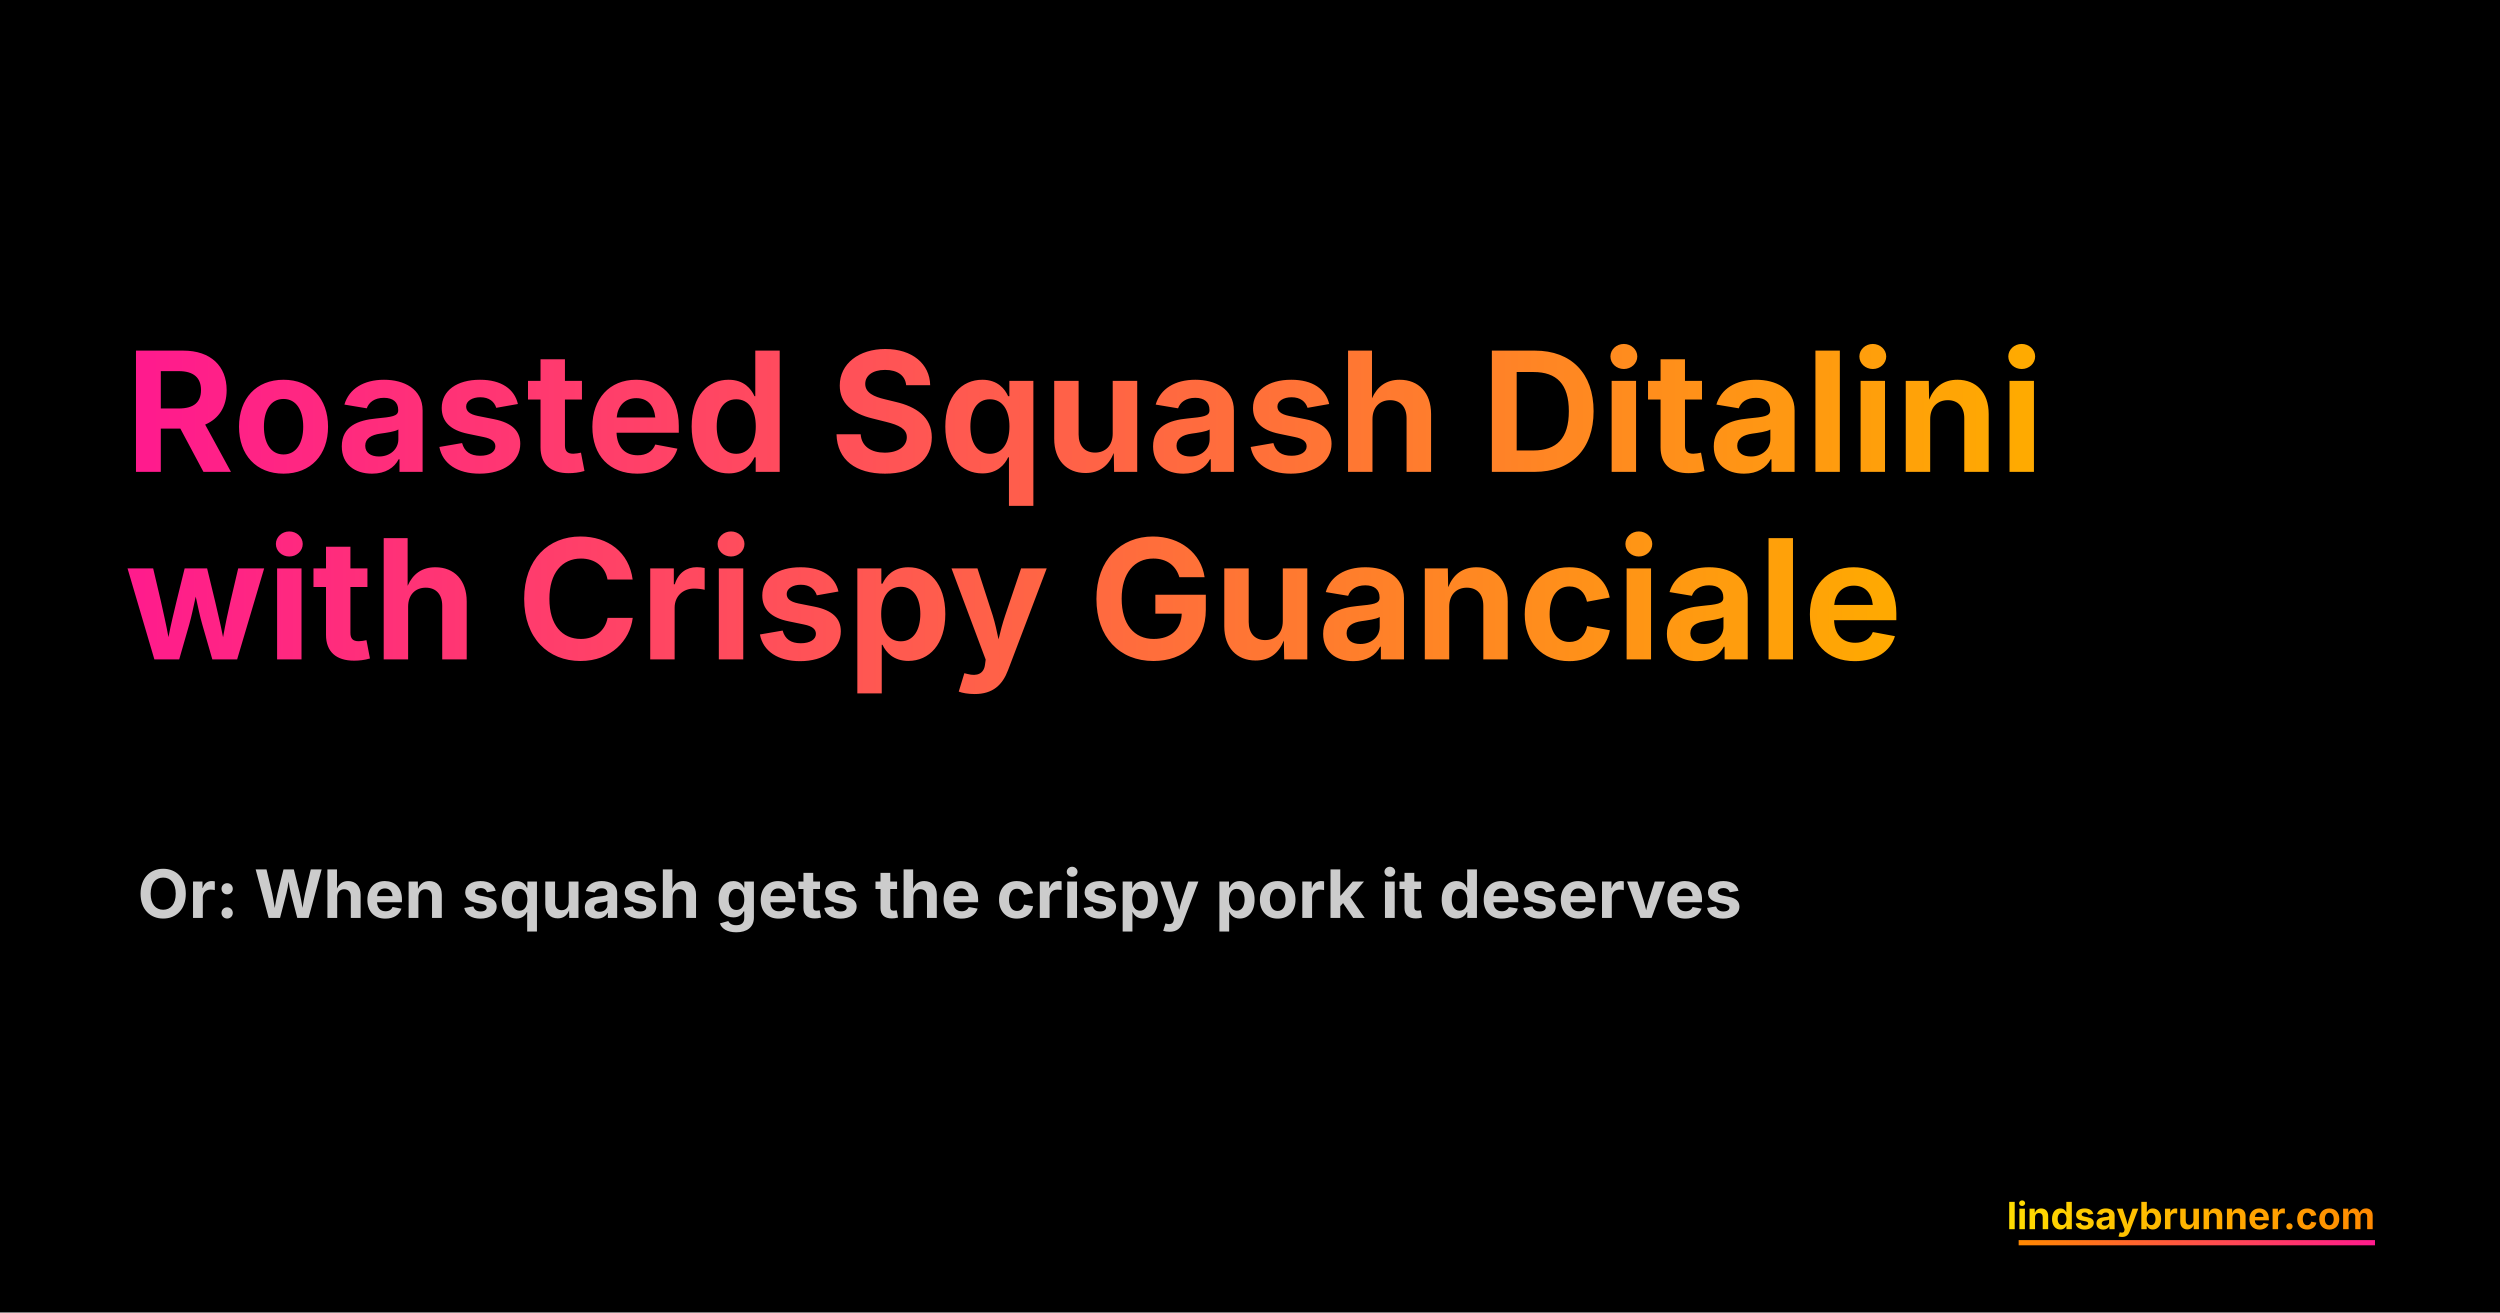
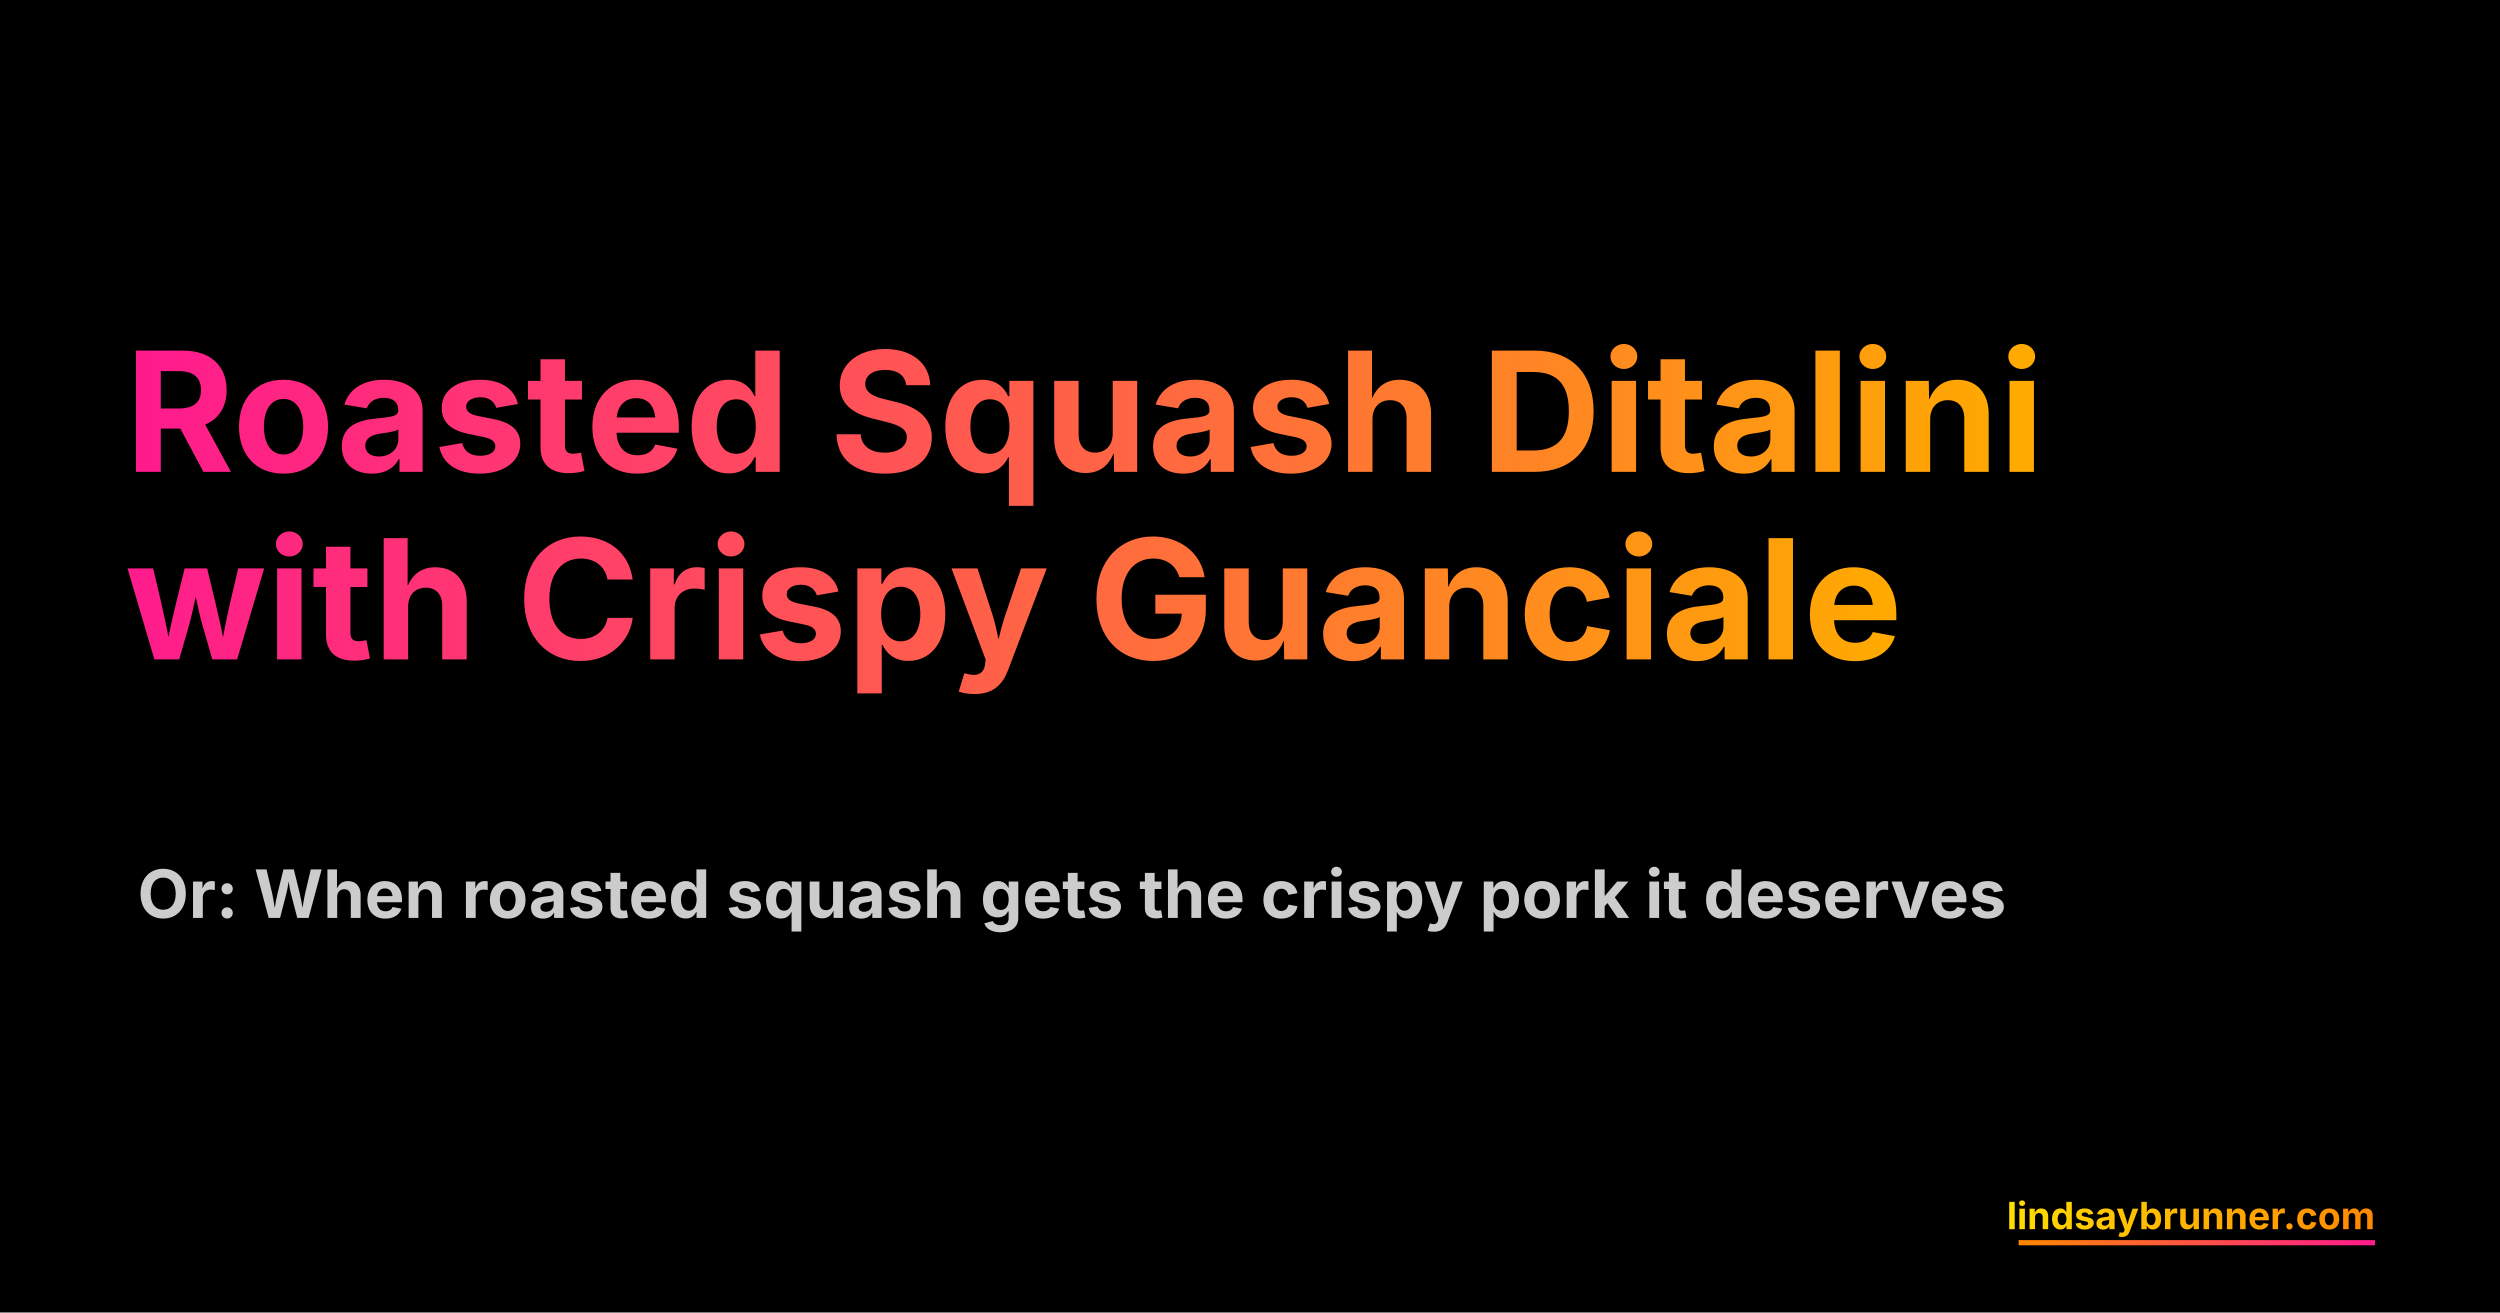
<svg xmlns="http://www.w3.org/2000/svg" width="2400" height="1260">
  <rect width="2400" height="1260" fill="#000000" />
  <defs>
    <linearGradient id="titleGradient0" x1="0%" y1="0%" x2="100%" y2="0%">
      <stop offset="0%" style="stop-color:#ff1b8d;stop-opacity:1" />
      <stop offset="100%" style="stop-color:#ffaa00;stop-opacity:1" />
    </linearGradient>
  </defs>
  <text x="120" y="453" font-family="Inter, sans-serif" font-size="160" font-weight="bold" fill="url(#titleGradient0)">Roasted Squash Ditalini</text>
  <defs>
    <linearGradient id="titleGradient1" x1="0%" y1="0%" x2="100%" y2="0%">
      <stop offset="0%" style="stop-color:#ff1b8d;stop-opacity:1" />
      <stop offset="100%" style="stop-color:#ffaa00;stop-opacity:1" />
    </linearGradient>
  </defs>
  <text x="120" y="633" font-family="Inter, sans-serif" font-size="160" font-weight="bold" fill="url(#titleGradient1)">with Crispy Guanciale</text>
-   <text x="132" y="881.2" font-family="Inter, sans-serif" font-size="64" font-weight="bold" fill="#cccccc">Or: When squash gets the crispy pork it deserves</text>
+   <text x="132" y="881.2" font-family="Inter, sans-serif" font-size="64" font-weight="bold" fill="#cccccc">Or: When roasted squash gets the crispy pork it deserves</text>
  <defs>
    <linearGradient id="urlGradient" x1="0%" y1="0%" x2="100%" y2="0%">
      <stop offset="0%" style="stop-color:#ffdd00;stop-opacity:1" />
      <stop offset="100%" style="stop-color:#ff8800;stop-opacity:1" />
    </linearGradient>
  </defs>
  <text x="2280" y="1180" font-family="Inter, sans-serif" font-size="36" font-weight="bold" fill="url(#urlGradient)" text-anchor="end" dominant-baseline="auto">lindsaybrunner.com</text>
  <defs>
    <linearGradient id="underlineGradient" x1="1937.91" y1="1193" x2="2280" y2="1193" gradientUnits="userSpaceOnUse">
      <stop offset="0%" style="stop-color:#ff8800;stop-opacity:1" />
      <stop offset="100%" style="stop-color:#ff1b8d;stop-opacity:1" />
    </linearGradient>
  </defs>
  <line x1="1937.91" y1="1193" x2="2280" y2="1193" stroke="url(#underlineGradient)" stroke-width="5" />
</svg>
